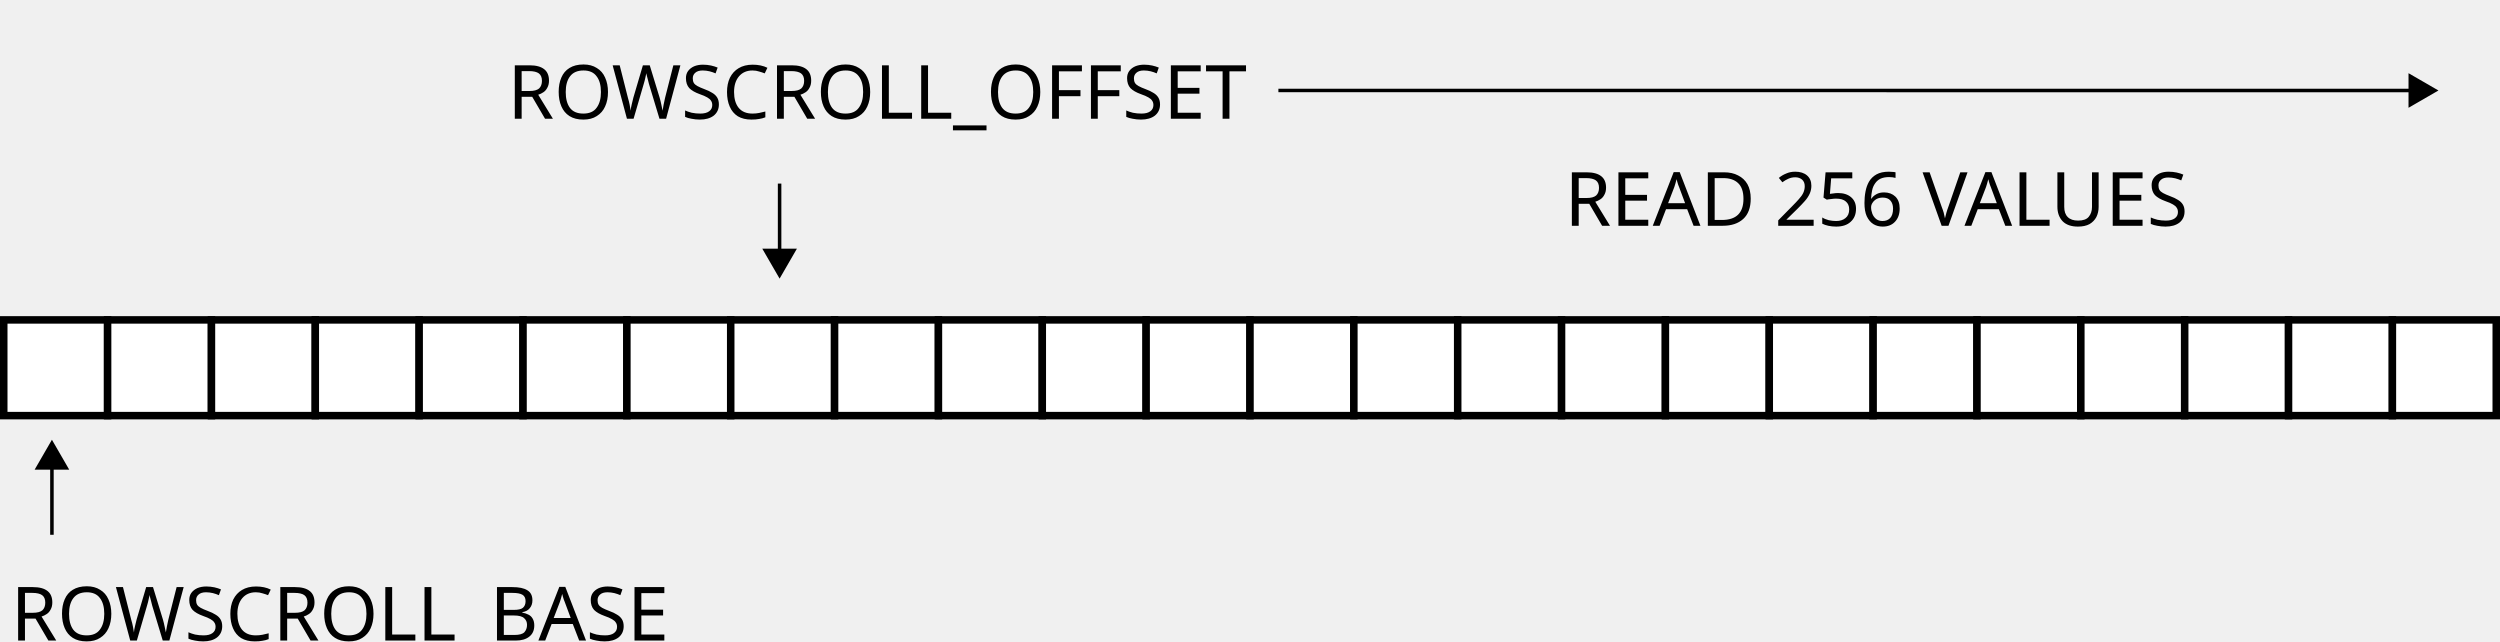
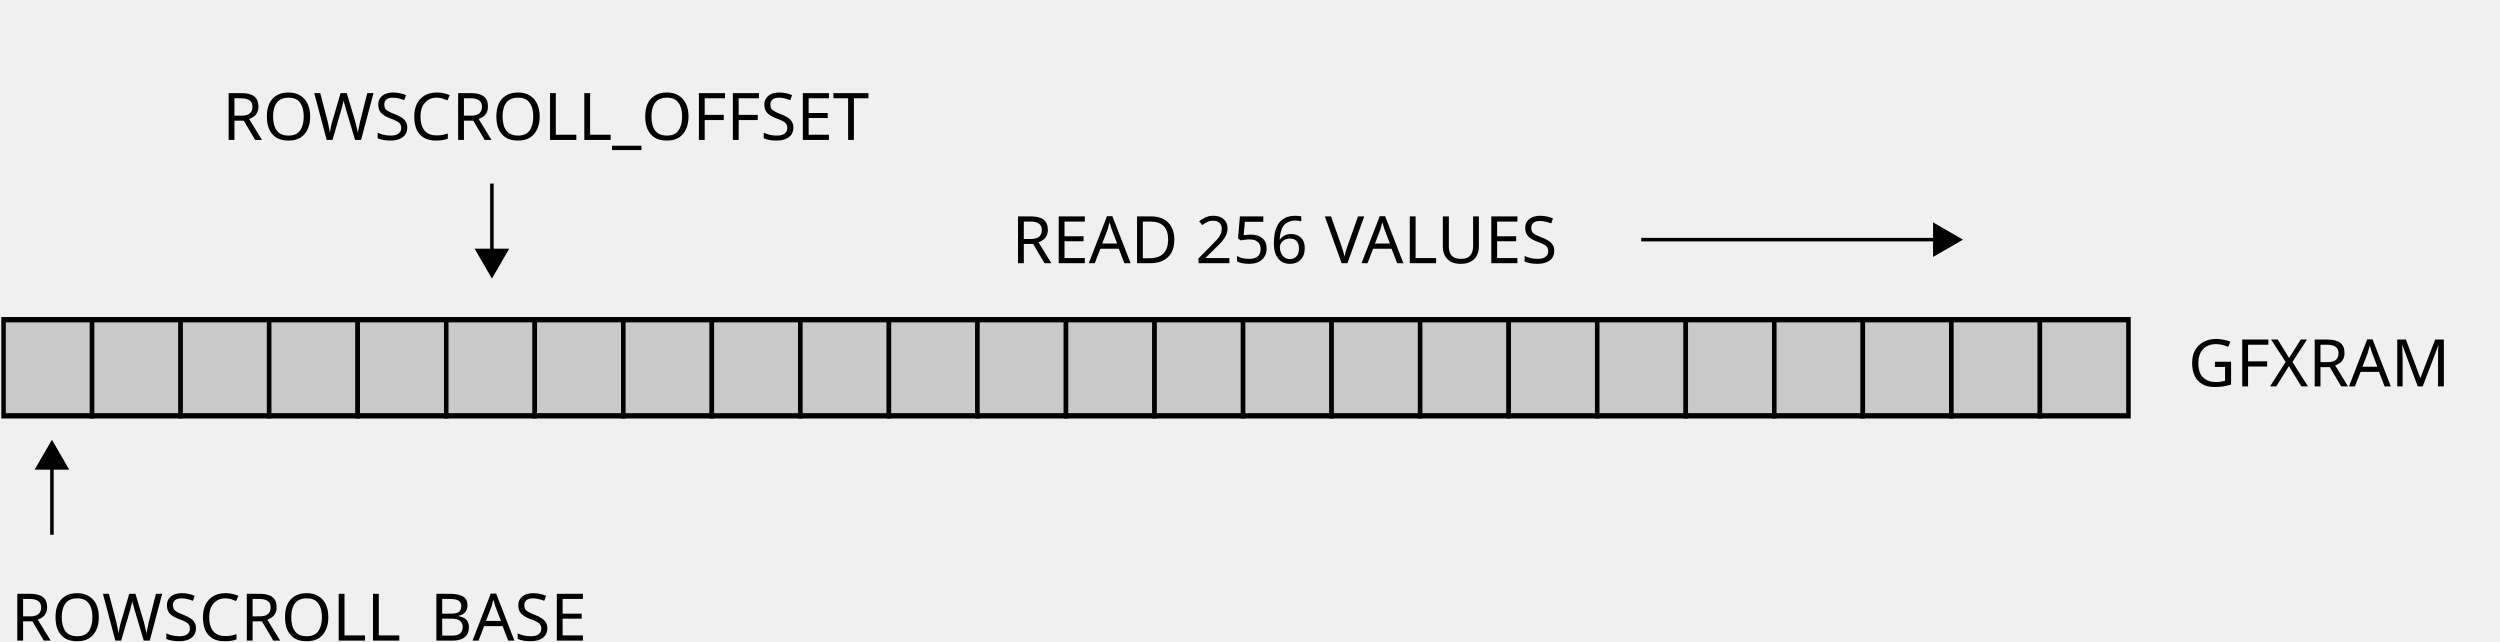
<svg xmlns="http://www.w3.org/2000/svg" width="188.539mm" height="48.366mm" viewBox="0 0 188.539 48.366" version="1.1" id="svg5">
  <defs id="defs2">
    <marker style="overflow:visible" id="TriangleInL" refX="0" refY="0" orient="auto">
      <path transform="scale(-0.8)" style="fill:context-stroke;fill-rule:evenodd;stroke:context-stroke;stroke-width:1pt" d="M 5.77,0 -2.88,5 V -5 Z" id="path6701" />
    </marker>
    <marker style="overflow:visible" id="TriangleOutL" refX="0" refY="0" orient="auto">
      <path transform="scale(0.8)" style="fill:context-stroke;fill-rule:evenodd;stroke:context-stroke;stroke-width:1pt" d="M 5.77,0 -2.88,5 V -5 Z" id="path6710" />
    </marker>
    <marker style="overflow:visible" id="TriangleOutM" refX="0" refY="0" orient="auto">
      <path transform="scale(0.4)" style="fill:context-stroke;fill-rule:evenodd;stroke:context-stroke;stroke-width:1pt" d="M 5.77,0 -2.88,5 V -5 Z" id="path6713" />
    </marker>
    <marker style="overflow:visible" id="Arrow1Send" refX="0" refY="0" orient="auto">
      <path transform="matrix(-0.2,0,0,-0.2,-1.2,0)" style="fill:context-stroke;fill-rule:evenodd;stroke:context-stroke;stroke-width:1pt" d="M 0,0 5,-5 -12.5,0 5,5 Z" id="path6583" />
    </marker>
    <marker style="overflow:visible" id="Arrow1Lstart" refX="0" refY="0" orient="auto">
      <path transform="matrix(0.8,0,0,0.8,10,0)" style="fill:context-stroke;fill-rule:evenodd;stroke:context-stroke;stroke-width:1pt" d="M 0,0 5,-5 -12.5,0 5,5 Z" id="path6568" />
    </marker>
    <marker style="overflow:visible" id="TriangleOutL-9" refX="0" refY="0" orient="auto">
      <path transform="scale(0.8)" style="fill:context-stroke;fill-rule:evenodd;stroke:context-stroke;stroke-width:1pt" d="M 5.77,0 -2.88,5 V -5 Z" id="path6710-2" />
    </marker>
    <marker style="overflow:visible" id="TriangleInL-2" refX="0" refY="0" orient="auto">
      <path transform="scale(-0.8)" style="fill:context-stroke;fill-rule:evenodd;stroke:context-stroke;stroke-width:1pt" d="M 5.77,0 -2.88,5 V -5 Z" id="path6701-3" />
    </marker>
  </defs>
  <g id="layer1" transform="translate(-5.406085,-16.17672)">
-     <rect style="fill:#ffffff;fill-opacity:1;stroke:#000000;stroke-width:0.565;stroke-miterlimit:4;stroke-dasharray:none;stroke-dashoffset:0;stroke-opacity:1" id="rect846" width="7.832" height="7.219" x="5.689" y="40.302" />
-     <rect style="fill:#ffffff;fill-opacity:1;stroke:#000000;stroke-width:0.565;stroke-miterlimit:4;stroke-dasharray:none;stroke-dashoffset:0;stroke-opacity:1" id="rect846-3" width="7.832" height="7.219" x="13.521" y="40.302" />
-     <rect style="fill:#ffffff;fill-opacity:1;stroke:#000000;stroke-width:0.565;stroke-miterlimit:4;stroke-dasharray:none;stroke-dashoffset:0;stroke-opacity:1" id="rect846-6" width="7.832" height="7.219" x="21.353" y="40.302" />
-     <rect style="fill:#ffffff;fill-opacity:1;stroke:#000000;stroke-width:0.565;stroke-miterlimit:4;stroke-dasharray:none;stroke-dashoffset:0;stroke-opacity:1" id="rect846-3-7" width="7.832" height="7.219" x="29.185" y="40.302" />
-     <rect style="fill:#ffffff;fill-opacity:1;stroke:#000000;stroke-width:0.565;stroke-miterlimit:4;stroke-dasharray:none;stroke-dashoffset:0;stroke-opacity:1" id="rect846-5" width="7.832" height="7.219" x="37.018" y="40.302" />
-     <rect style="fill:#ffffff;fill-opacity:1;stroke:#000000;stroke-width:0.565;stroke-miterlimit:4;stroke-dasharray:none;stroke-dashoffset:0;stroke-opacity:1" id="rect846-3-3" width="7.832" height="7.219" x="44.85" y="40.302" />
-     <rect style="fill:#ffffff;fill-opacity:1;stroke:#000000;stroke-width:0.565;stroke-miterlimit:4;stroke-dasharray:none;stroke-dashoffset:0;stroke-opacity:1" id="rect846-6-5" width="7.832" height="7.219" x="52.682" y="40.302" />
-     <rect style="fill:#ffffff;fill-opacity:1;stroke:#000000;stroke-width:0.565;stroke-miterlimit:4;stroke-dasharray:none;stroke-dashoffset:0;stroke-opacity:1" id="rect846-3-7-6" width="7.832" height="7.219" x="60.514" y="40.302" />
-     <rect style="fill:#ffffff;fill-opacity:1;stroke:#000000;stroke-width:0.565;stroke-miterlimit:4;stroke-dasharray:none;stroke-dashoffset:0;stroke-opacity:1" id="rect846-2" width="7.832" height="7.219" x="68.346" y="40.302" />
-     <rect style="fill:#ffffff;fill-opacity:1;stroke:#000000;stroke-width:0.565;stroke-miterlimit:4;stroke-dasharray:none;stroke-dashoffset:0;stroke-opacity:1" id="rect846-3-9" width="7.832" height="7.219" x="76.179" y="40.302" />
-     <rect style="fill:#ffffff;fill-opacity:1;stroke:#000000;stroke-width:0.565;stroke-miterlimit:4;stroke-dasharray:none;stroke-dashoffset:0;stroke-opacity:1" id="rect846-6-1" width="7.832" height="7.219" x="84.011" y="40.302" />
-     <rect style="fill:#ffffff;fill-opacity:1;stroke:#000000;stroke-width:0.565;stroke-miterlimit:4;stroke-dasharray:none;stroke-dashoffset:0;stroke-opacity:1" id="rect846-3-7-2" width="7.832" height="7.219" x="91.843" y="40.302" />
-     <rect style="fill:#ffffff;fill-opacity:1;stroke:#000000;stroke-width:0.565;stroke-miterlimit:4;stroke-dasharray:none;stroke-dashoffset:0;stroke-opacity:1" id="rect846-7" width="7.832" height="7.219" x="99.675" y="40.302" />
-     <rect style="fill:#ffffff;fill-opacity:1;stroke:#000000;stroke-width:0.565;stroke-miterlimit:4;stroke-dasharray:none;stroke-dashoffset:0;stroke-opacity:1" id="rect846-3-0" width="7.832" height="7.219" x="107.508" y="40.302" />
-     <rect style="fill:#ffffff;fill-opacity:1;stroke:#000000;stroke-width:0.565;stroke-miterlimit:4;stroke-dasharray:none;stroke-dashoffset:0;stroke-opacity:1" id="rect846-6-9" width="7.832" height="7.219" x="115.34" y="40.302" />
-     <rect style="fill:#ffffff;fill-opacity:1;stroke:#000000;stroke-width:0.565;stroke-miterlimit:4;stroke-dasharray:none;stroke-dashoffset:0;stroke-opacity:1" id="rect846-3-7-3" width="7.832" height="7.219" x="123.172" y="40.302" />
-     <rect style="fill:#ffffff;fill-opacity:1;stroke:#000000;stroke-width:0.565;stroke-miterlimit:4;stroke-dasharray:none;stroke-dashoffset:0;stroke-opacity:1" id="rect846-5-6" width="7.832" height="7.219" x="131.004" y="40.302" />
-     <rect style="fill:#ffffff;fill-opacity:1;stroke:#000000;stroke-width:0.565;stroke-miterlimit:4;stroke-dasharray:none;stroke-dashoffset:0;stroke-opacity:1" id="rect846-3-3-0" width="7.832" height="7.219" x="138.837" y="40.302" />
-     <rect style="fill:#ffffff;fill-opacity:1;stroke:#000000;stroke-width:0.565;stroke-miterlimit:4;stroke-dasharray:none;stroke-dashoffset:0;stroke-opacity:1" id="rect846-6-5-6" width="7.832" height="7.219" x="146.669" y="40.302" />
-     <rect style="fill:#ffffff;fill-opacity:1;stroke:#000000;stroke-width:0.565;stroke-miterlimit:4;stroke-dasharray:none;stroke-dashoffset:0;stroke-opacity:1" id="rect846-3-7-6-2" width="7.832" height="7.219" x="154.501" y="40.302" />
-     <rect style="fill:#ffffff;fill-opacity:1;stroke:#000000;stroke-width:0.565;stroke-miterlimit:4;stroke-dasharray:none;stroke-dashoffset:0;stroke-opacity:1" id="rect846-2-6" width="7.832" height="7.219" x="162.333" y="40.302" />
-     <rect style="fill:#ffffff;fill-opacity:1;stroke:#000000;stroke-width:0.565;stroke-miterlimit:4;stroke-dasharray:none;stroke-dashoffset:0;stroke-opacity:1" id="rect846-3-9-1" width="7.832" height="7.219" x="170.166" y="40.302" />
-     <rect style="fill:#ffffff;fill-opacity:1;stroke:#000000;stroke-width:0.565;stroke-miterlimit:4;stroke-dasharray:none;stroke-dashoffset:0;stroke-opacity:1" id="rect846-6-1-8" width="7.832" height="7.219" x="177.998" y="40.302" />
-     <rect style="fill:#ffffff;fill-opacity:1;stroke:#000000;stroke-width:0.565;stroke-miterlimit:4;stroke-dasharray:none;stroke-dashoffset:0;stroke-opacity:1" id="rect846-3-7-2-7" width="7.832" height="7.219" x="185.83" y="40.302" />
-     <text xml:space="preserve" style="font-size:5.644px;line-height:1.25;font-family:sans-serif;letter-spacing:0px;word-spacing:0px;stroke-width:0.265" x="6.226" y="64.488" id="text3459">
-       <tspan id="tspan3457" style="font-style:normal;font-variant:normal;font-weight:normal;font-stretch:normal;font-family:'Roboto Mono';-inkscape-font-specification:'Roboto Mono';stroke-width:0.265" x="6.226" y="64.488">ROWSCROLL_BASE</tspan>
+     <g id="g1033" style="stroke-width:0.4;stroke-miterlimit:4;stroke-dasharray:none;fill:#c9c9c9;fill-opacity:1" transform="matrix(0.8525215,0,0,1.004143,0.82399,-0.1819265)">
+       <rect style="fill:#c9c9c9;fill-opacity:1;stroke:#000000;stroke-width:0.4;stroke-miterlimit:4;stroke-dasharray:none;stroke-dashoffset:0;stroke-opacity:1" id="rect846" width="7.832" height="7.219" x="5.689" y="40.302" />
+       <rect style="fill:#c9c9c9;fill-opacity:1;stroke:#000000;stroke-width:0.4;stroke-miterlimit:4;stroke-dasharray:none;stroke-dashoffset:0;stroke-opacity:1" id="rect846-3" width="7.832" height="7.219" x="13.521" y="40.302" />
+       <rect style="fill:#c9c9c9;fill-opacity:1;stroke:#000000;stroke-width:0.4;stroke-miterlimit:4;stroke-dasharray:none;stroke-dashoffset:0;stroke-opacity:1" id="rect846-6" width="7.832" height="7.219" x="21.353" y="40.302" />
+       <rect style="fill:#c9c9c9;fill-opacity:1;stroke:#000000;stroke-width:0.4;stroke-miterlimit:4;stroke-dasharray:none;stroke-dashoffset:0;stroke-opacity:1" id="rect846-3-7" width="7.832" height="7.219" x="29.185" y="40.302" />
+       <rect style="fill:#c9c9c9;fill-opacity:1;stroke:#000000;stroke-width:0.4;stroke-miterlimit:4;stroke-dasharray:none;stroke-dashoffset:0;stroke-opacity:1" id="rect846-5" width="7.832" height="7.219" x="37.018" y="40.302" />
+       <rect style="fill:#c9c9c9;fill-opacity:1;stroke:#000000;stroke-width:0.4;stroke-miterlimit:4;stroke-dasharray:none;stroke-dashoffset:0;stroke-opacity:1" id="rect846-3-3" width="7.832" height="7.219" x="44.85" y="40.302" />
+       <rect style="fill:#c9c9c9;fill-opacity:1;stroke:#000000;stroke-width:0.4;stroke-miterlimit:4;stroke-dasharray:none;stroke-dashoffset:0;stroke-opacity:1" id="rect846-6-5" width="7.832" height="7.219" x="52.682" y="40.302" />
+       <rect style="fill:#c9c9c9;fill-opacity:1;stroke:#000000;stroke-width:0.4;stroke-miterlimit:4;stroke-dasharray:none;stroke-dashoffset:0;stroke-opacity:1" id="rect846-3-7-6" width="7.832" height="7.219" x="60.514" y="40.302" />
+       <rect style="fill:#c9c9c9;fill-opacity:1;stroke:#000000;stroke-width:0.4;stroke-miterlimit:4;stroke-dasharray:none;stroke-dashoffset:0;stroke-opacity:1" id="rect846-2" width="7.832" height="7.219" x="68.346" y="40.302" />
+       <rect style="fill:#c9c9c9;fill-opacity:1;stroke:#000000;stroke-width:0.4;stroke-miterlimit:4;stroke-dasharray:none;stroke-dashoffset:0;stroke-opacity:1" id="rect846-3-9" width="7.832" height="7.219" x="76.179" y="40.302" />
+       <rect style="fill:#c9c9c9;fill-opacity:1;stroke:#000000;stroke-width:0.4;stroke-miterlimit:4;stroke-dasharray:none;stroke-dashoffset:0;stroke-opacity:1" id="rect846-6-1" width="7.832" height="7.219" x="84.011" y="40.302" />
+       <rect style="fill:#c9c9c9;fill-opacity:1;stroke:#000000;stroke-width:0.4;stroke-miterlimit:4;stroke-dasharray:none;stroke-dashoffset:0;stroke-opacity:1" id="rect846-3-7-2" width="7.832" height="7.219" x="91.843" y="40.302" />
+       <rect style="fill:#c9c9c9;fill-opacity:1;stroke:#000000;stroke-width:0.4;stroke-miterlimit:4;stroke-dasharray:none;stroke-dashoffset:0;stroke-opacity:1" id="rect846-7" width="7.832" height="7.219" x="99.675" y="40.302" />
+       <rect style="fill:#c9c9c9;fill-opacity:1;stroke:#000000;stroke-width:0.4;stroke-miterlimit:4;stroke-dasharray:none;stroke-dashoffset:0;stroke-opacity:1" id="rect846-3-0" width="7.832" height="7.219" x="107.508" y="40.302" />
+       <rect style="fill:#c9c9c9;fill-opacity:1;stroke:#000000;stroke-width:0.4;stroke-miterlimit:4;stroke-dasharray:none;stroke-dashoffset:0;stroke-opacity:1" id="rect846-6-9" width="7.832" height="7.219" x="115.34" y="40.302" />
+       <rect style="fill:#c9c9c9;fill-opacity:1;stroke:#000000;stroke-width:0.4;stroke-miterlimit:4;stroke-dasharray:none;stroke-dashoffset:0;stroke-opacity:1" id="rect846-3-7-3" width="7.832" height="7.219" x="123.172" y="40.302" />
+       <rect style="fill:#c9c9c9;fill-opacity:1;stroke:#000000;stroke-width:0.4;stroke-miterlimit:4;stroke-dasharray:none;stroke-dashoffset:0;stroke-opacity:1" id="rect846-5-6" width="7.832" height="7.219" x="131.004" y="40.302" />
+       <rect style="fill:#c9c9c9;fill-opacity:1;stroke:#000000;stroke-width:0.4;stroke-miterlimit:4;stroke-dasharray:none;stroke-dashoffset:0;stroke-opacity:1" id="rect846-3-3-0" width="7.832" height="7.219" x="138.837" y="40.302" />
+       <rect style="fill:#c9c9c9;fill-opacity:1;stroke:#000000;stroke-width:0.4;stroke-miterlimit:4;stroke-dasharray:none;stroke-dashoffset:0;stroke-opacity:1" id="rect846-6-5-6" width="7.832" height="7.219" x="146.669" y="40.302" />
+       <rect style="fill:#c9c9c9;fill-opacity:1;stroke:#000000;stroke-width:0.4;stroke-miterlimit:4;stroke-dasharray:none;stroke-dashoffset:0;stroke-opacity:1" id="rect846-3-7-6-2" width="7.832" height="7.219" x="154.501" y="40.302" />
+       <rect style="fill:#c9c9c9;fill-opacity:1;stroke:#000000;stroke-width:0.4;stroke-miterlimit:4;stroke-dasharray:none;stroke-dashoffset:0;stroke-opacity:1" id="rect846-2-6" width="7.832" height="7.219" x="162.333" y="40.302" />
+       <rect style="fill:#c9c9c9;fill-opacity:1;stroke:#000000;stroke-width:0.4;stroke-miterlimit:4;stroke-dasharray:none;stroke-dashoffset:0;stroke-opacity:1" id="rect846-3-9-1" width="7.832" height="7.219" x="170.166" y="40.302" />
+       <rect style="fill:#c9c9c9;fill-opacity:1;stroke:#000000;stroke-width:0.4;stroke-miterlimit:4;stroke-dasharray:none;stroke-dashoffset:0;stroke-opacity:1" id="rect846-6-1-8" width="7.832" height="7.219" x="177.998" y="40.302" />
+       <rect style="fill:#c9c9c9;fill-opacity:1;stroke:#000000;stroke-width:0.4;stroke-miterlimit:4;stroke-dasharray:none;stroke-dashoffset:0;stroke-opacity:1" id="rect846-3-7-2-7" width="7.832" height="7.219" x="185.83" y="40.302" />
+     </g>
+     <text xml:space="preserve" style="font-size:4.939px;line-height:1.25;font-family:sans-serif;letter-spacing:0px;word-spacing:0px;stroke-width:0.265" x="6.226" y="64.488" id="text3459">
+       <tspan id="tspan3457" style="font-style:normal;font-variant:normal;font-weight:normal;font-stretch:normal;font-size:4.939px;font-family:'Roboto Mono';-inkscape-font-specification:'Roboto Mono';stroke-width:0.265" x="6.226" y="64.488">ROWSCROLL_BASE</tspan>
    </text>
    <path style="fill:none;stroke:#000000;stroke-width:0.265;stroke-linecap:butt;stroke-linejoin:miter;stroke-miterlimit:4;stroke-dasharray:none;stroke-opacity:1;marker-end:url(#TriangleOutL)" d="M 9.322,56.508 V 50.846" id="path6566" />
-     <path style="fill:none;stroke:#000000;stroke-width:0.265;stroke-linecap:butt;stroke-linejoin:miter;stroke-miterlimit:4;stroke-dasharray:none;stroke-opacity:1;marker-start:url(#TriangleInL)" d="M 64.2,35.684 V 30.022" id="path6566-0" />
-     <path style="fill:none;stroke:#000000;stroke-width:0.265;stroke-linecap:butt;stroke-linejoin:miter;stroke-miterlimit:4;stroke-dasharray:none;stroke-opacity:1;marker-start:url(#TriangleInL-2)" d="m 187.798,23.001 -85.981,-0.002" id="path6566-0-7" />
-     <text xml:space="preserve" style="font-size:5.644px;line-height:1.25;font-family:sans-serif;letter-spacing:0px;word-spacing:0px;stroke-width:0.265" x="43.685" y="25.135" id="text8956">
-       <tspan style="font-style:normal;font-variant:normal;font-weight:normal;font-stretch:normal;font-family:'Roboto Mono';-inkscape-font-specification:'Roboto Mono';stroke-width:0.265" x="43.685" y="25.135" id="tspan16074">ROWSCROLL_OFFSET</tspan>
+     <path style="fill:none;stroke:#000000;stroke-width:0.265;stroke-linecap:butt;stroke-linejoin:miter;stroke-miterlimit:4;stroke-dasharray:none;stroke-opacity:1;marker-start:url(#TriangleInL)" d="M 42.504,35.684 V 30.022" id="path6566-0" />
+     <path style="fill:none;stroke:#000000;stroke-width:0.265;stroke-linecap:butt;stroke-linejoin:miter;stroke-miterlimit:4;stroke-dasharray:none;stroke-opacity:1;marker-start:url(#TriangleInL-2)" d="m 151.941,34.25 -22.763,-0.002" id="path6566-0-7" />
+     <text xml:space="preserve" style="font-size:4.939px;line-height:1.25;font-family:sans-serif;letter-spacing:0px;word-spacing:0px;stroke-width:0.265" x="22.166" y="26.731" id="text8956">
+       <tspan style="font-style:normal;font-variant:normal;font-weight:normal;font-stretch:normal;font-size:4.939px;font-family:'Roboto Mono';-inkscape-font-specification:'Roboto Mono';stroke-width:0.265" x="22.166" y="26.731" id="tspan16074">ROWSCROLL_OFFSET</tspan>
    </text>
-     <text xml:space="preserve" style="font-size:5.644px;line-height:1.25;font-family:sans-serif;letter-spacing:0px;word-spacing:0px;stroke-width:0.265" x="123.404" y="33.2" id="text8956-5">
-       <tspan style="font-style:normal;font-variant:normal;font-weight:normal;font-stretch:normal;font-family:'Roboto Mono';-inkscape-font-specification:'Roboto Mono';stroke-width:0.265" x="123.404" y="33.2" id="tspan16074-2">READ 256 VALUES</tspan>
+     <text xml:space="preserve" style="font-size:4.939px;line-height:1.25;font-family:sans-serif;letter-spacing:0px;word-spacing:0px;stroke-width:0.265" x="81.695" y="36.026" id="text8956-5">
+       <tspan style="font-style:normal;font-variant:normal;font-weight:normal;font-stretch:normal;font-size:4.939px;font-family:'Roboto Mono';-inkscape-font-specification:'Roboto Mono';stroke-width:0.265" x="81.695" y="36.026" id="tspan16074-2">READ 256 VALUES</tspan>
+     </text>
+     <text xml:space="preserve" style="font-size:4.939px;line-height:1.25;font-family:sans-serif;letter-spacing:0px;word-spacing:0px;stroke-width:0.265" x="170.43" y="45.314" id="text8956-5-6">
+       <tspan style="font-style:normal;font-variant:normal;font-weight:normal;font-stretch:normal;font-size:4.939px;font-family:'Roboto Mono';-inkscape-font-specification:'Roboto Mono';stroke-width:0.265" x="170.43" y="45.314" id="tspan16074-2-1">GFXRAM</tspan>
    </text>
  </g>
</svg>
